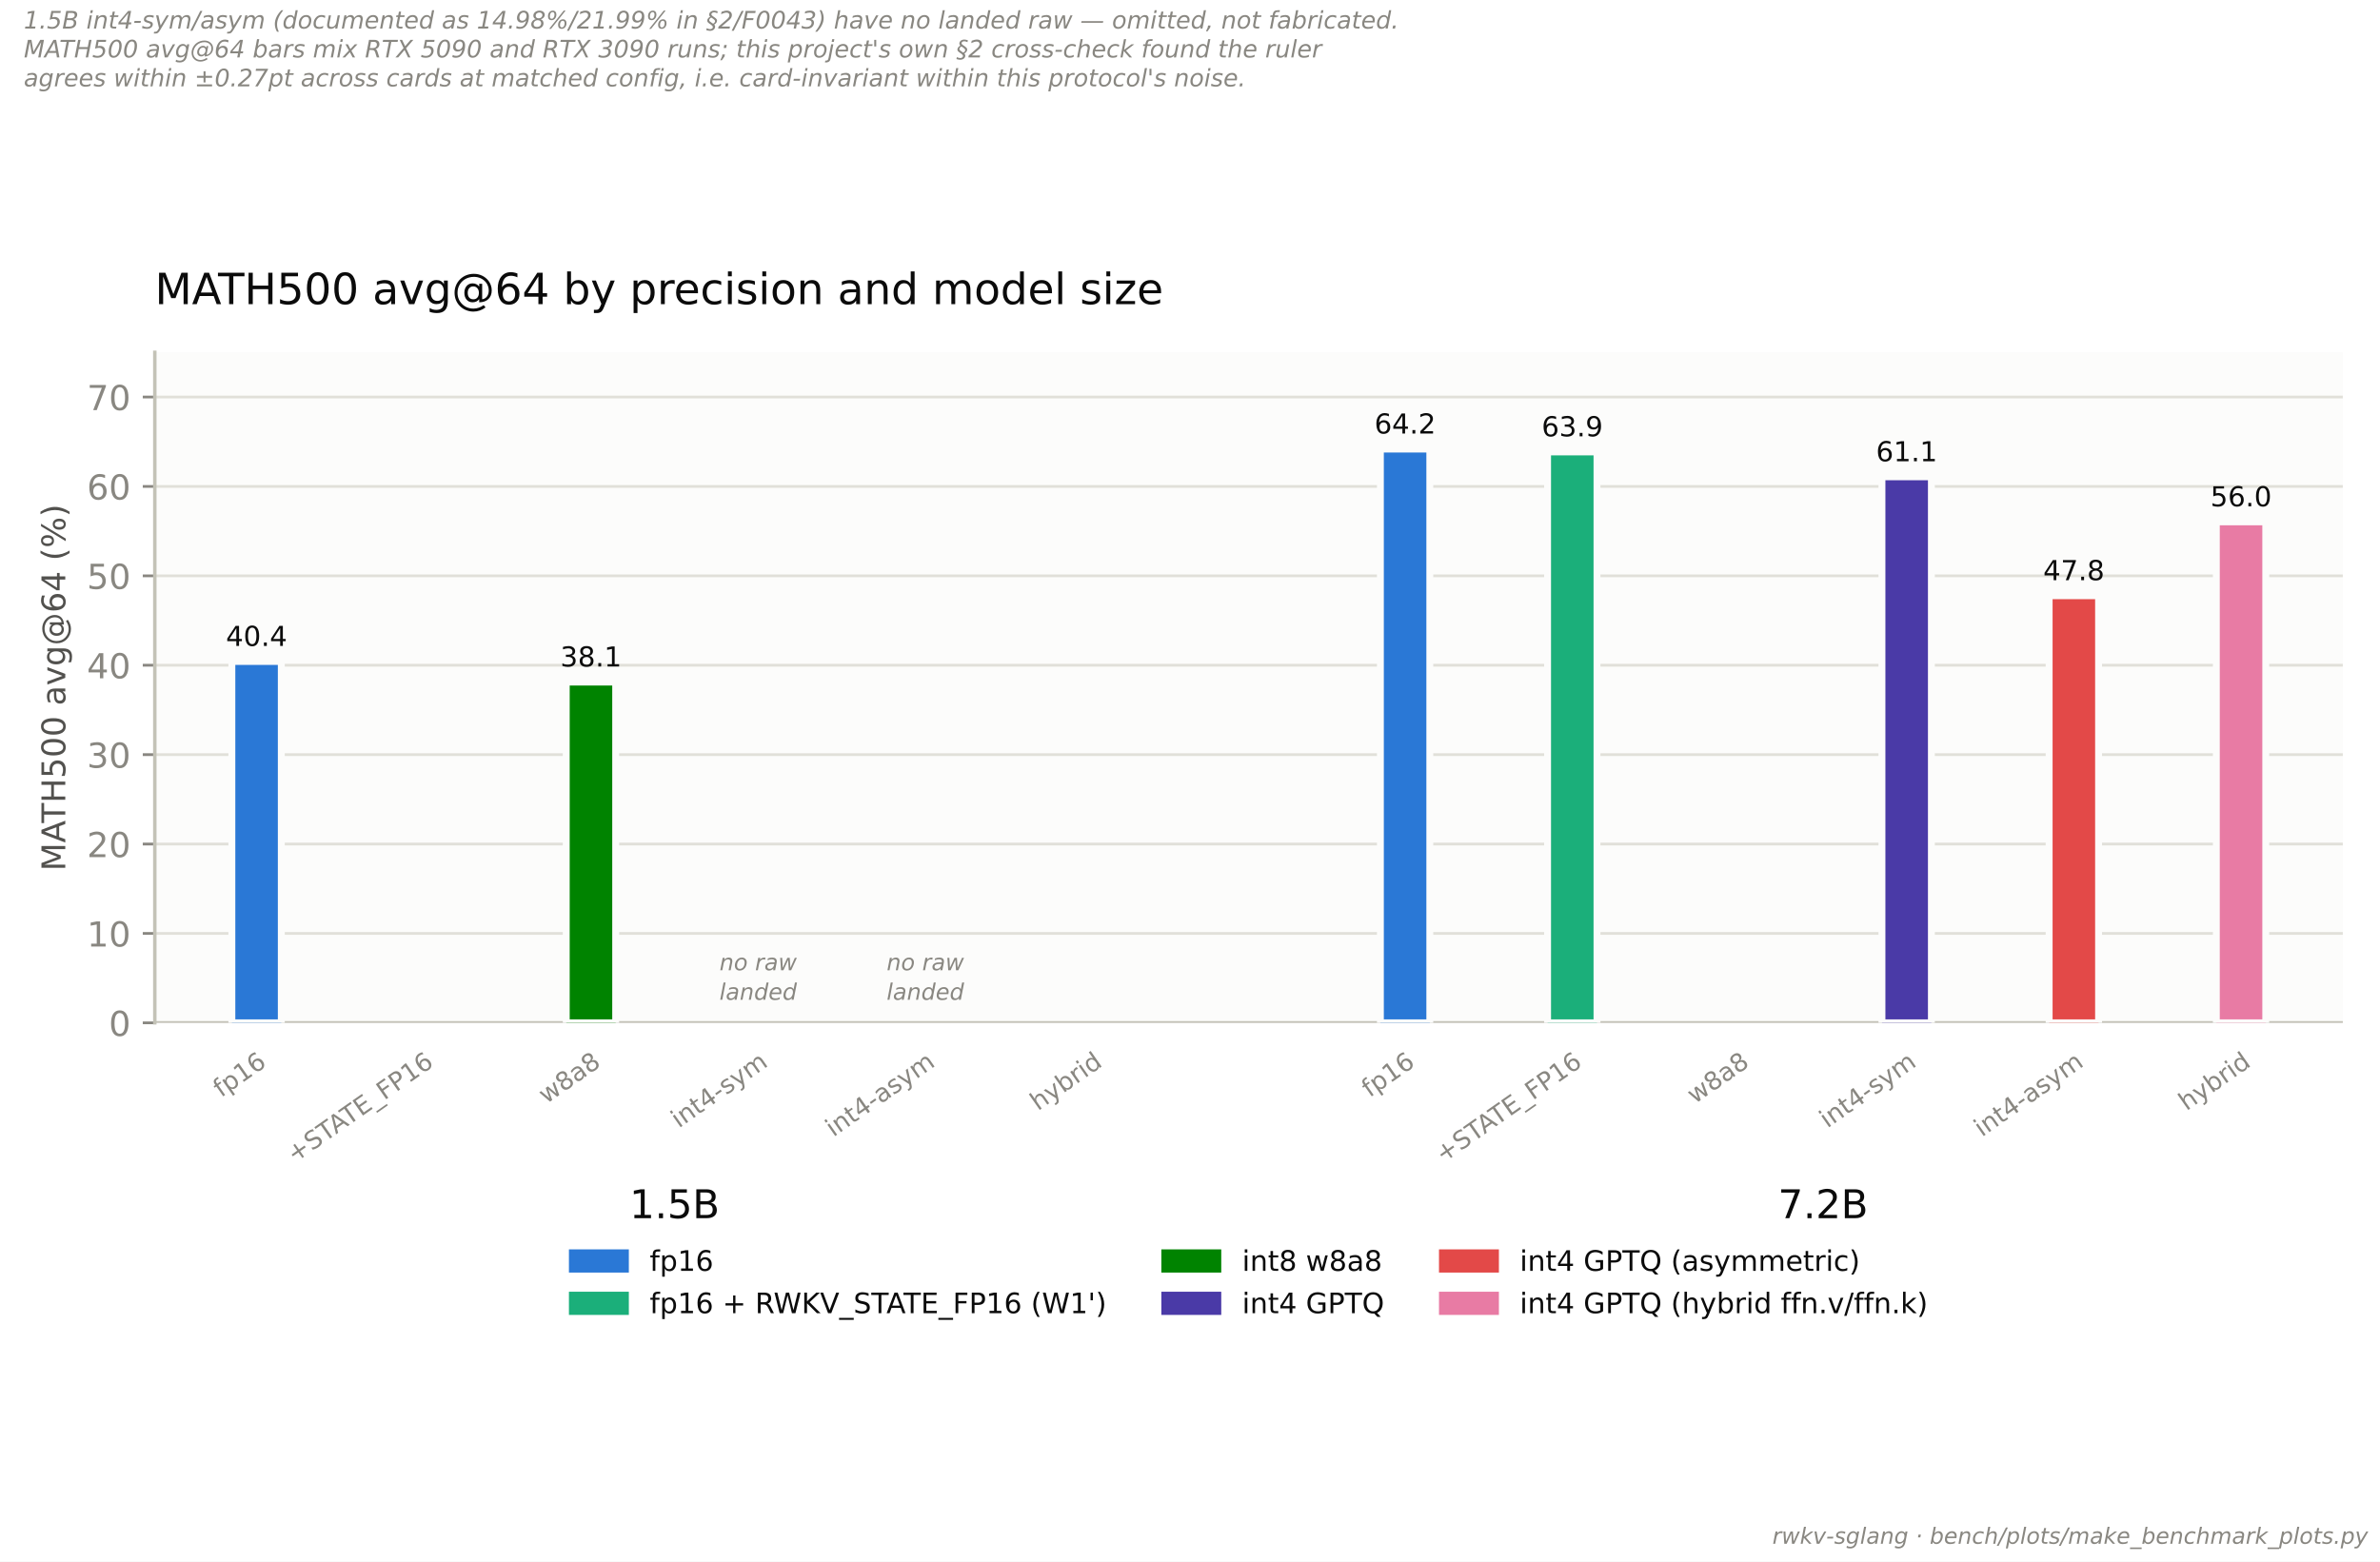
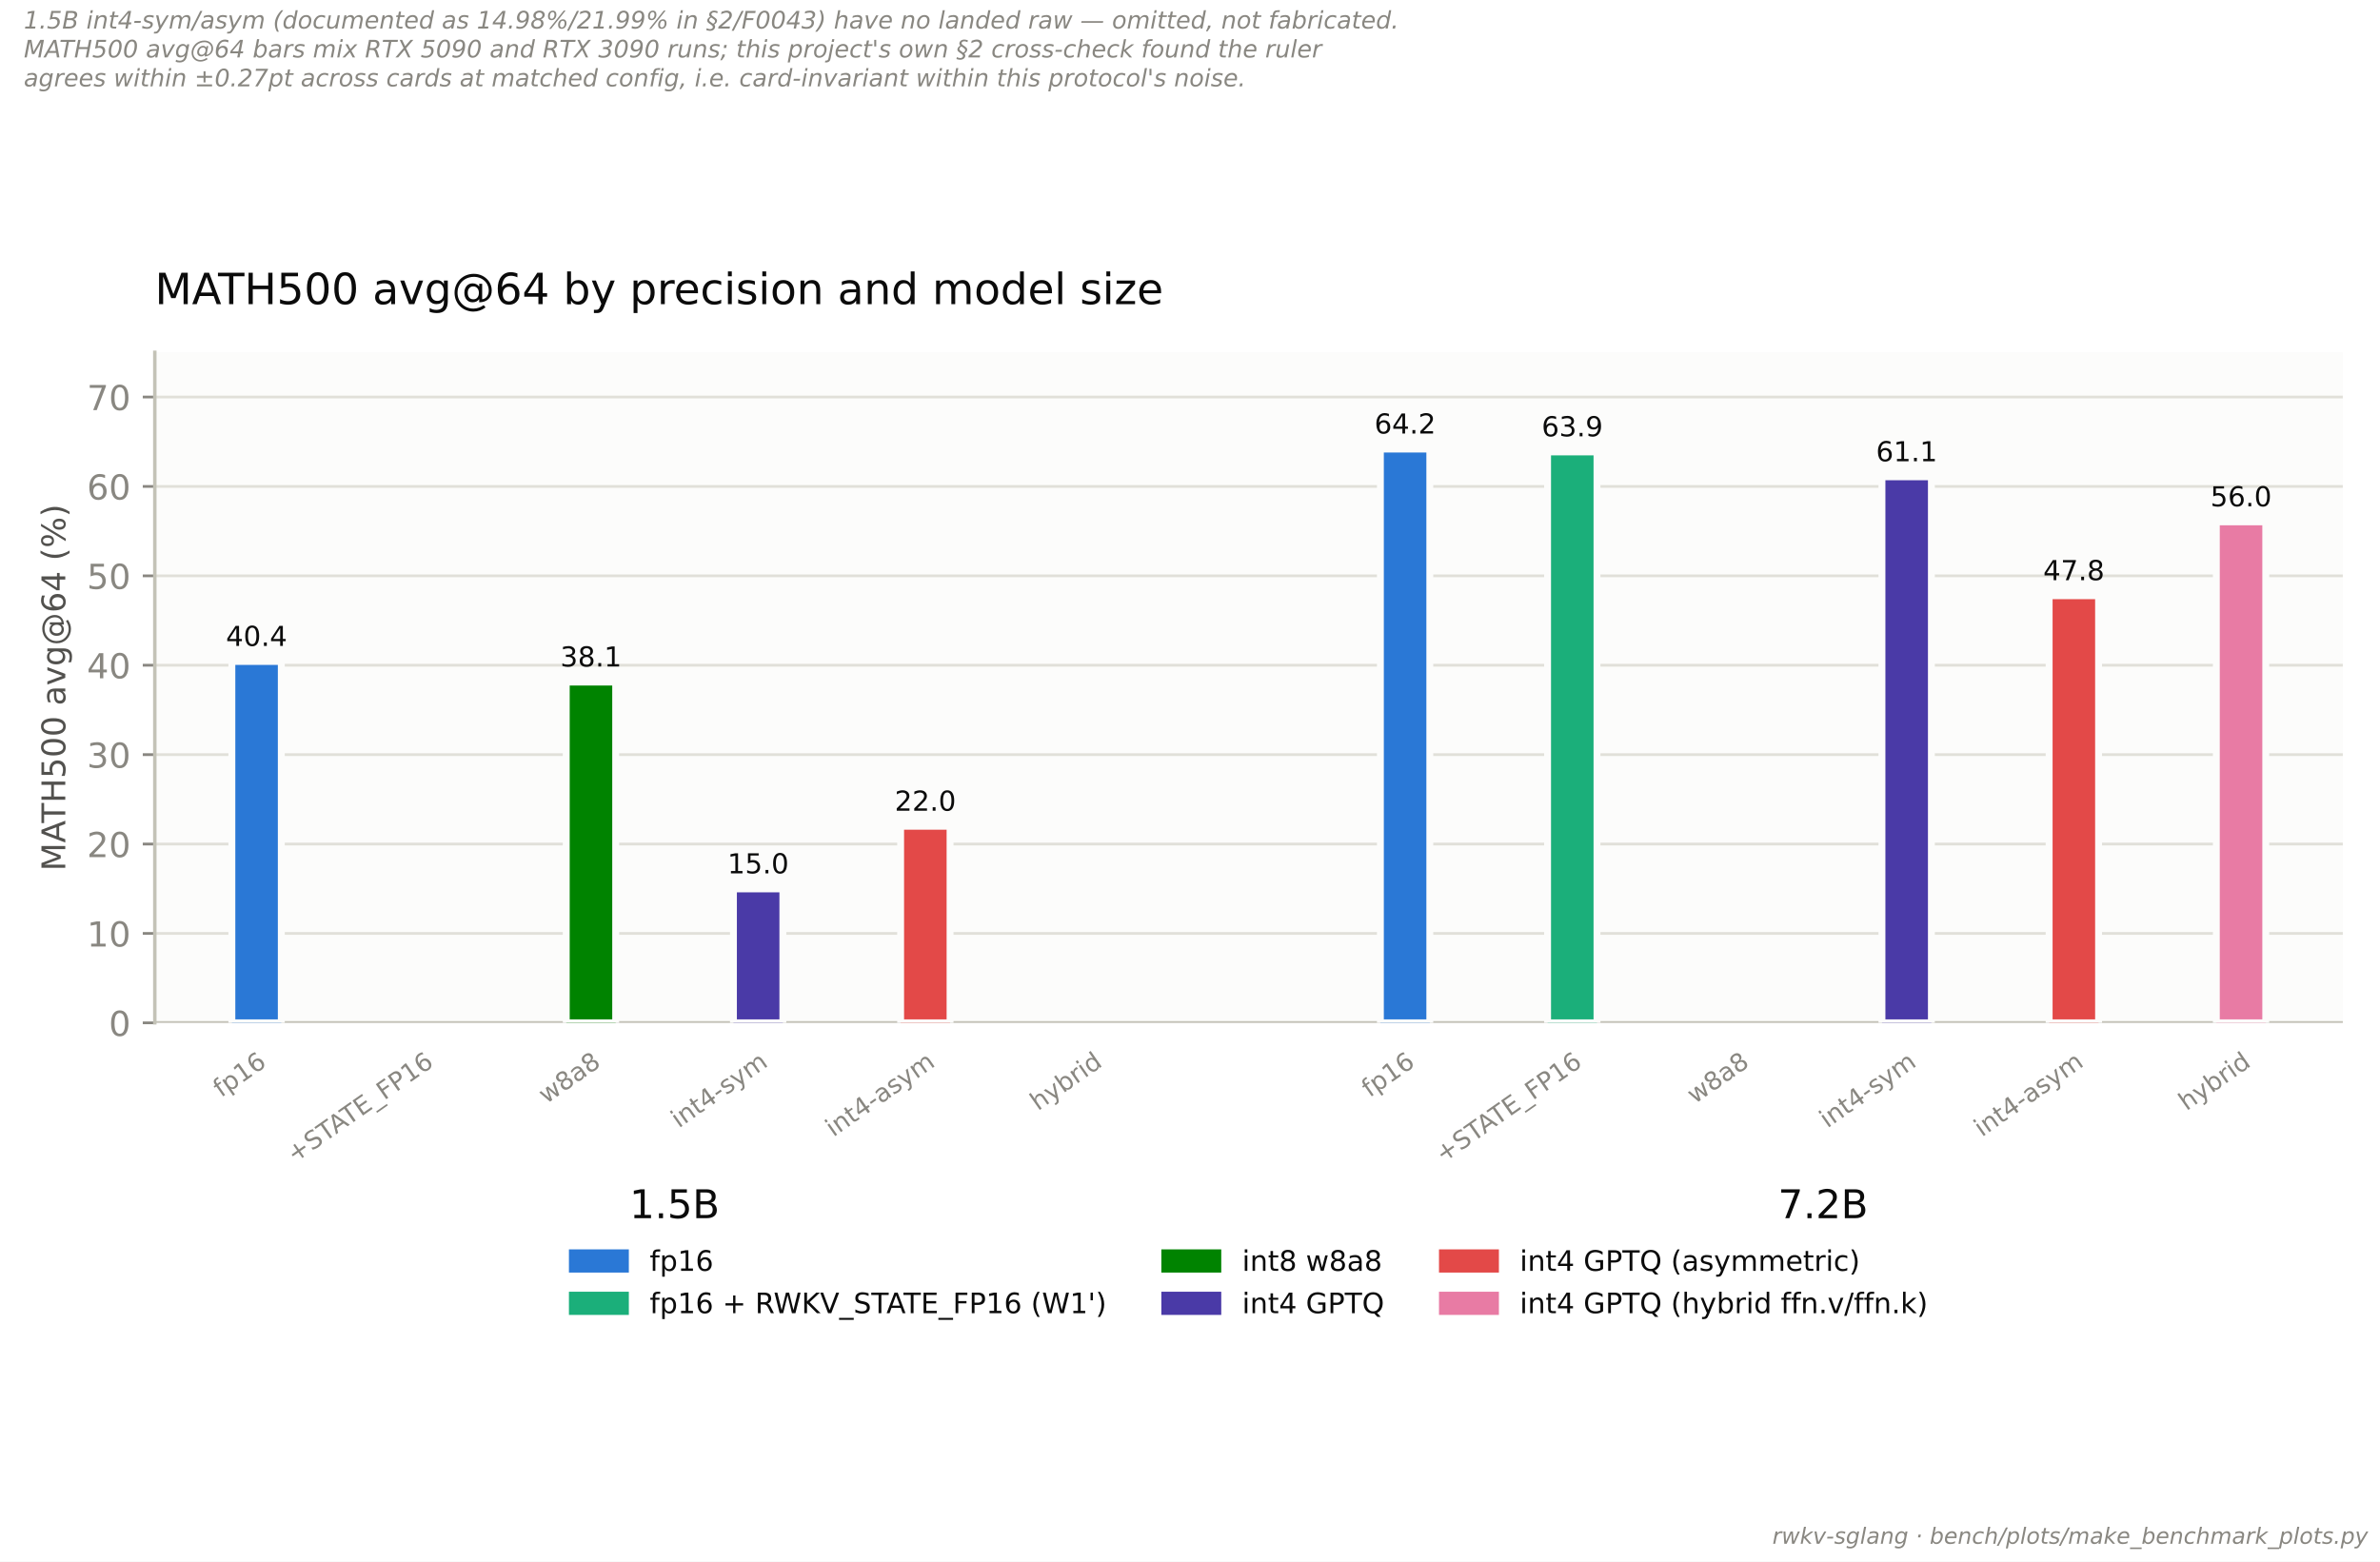
<svg xmlns="http://www.w3.org/2000/svg" xmlns:xlink="http://www.w3.org/1999/xlink" width="691.2pt" height="453.6pt" viewBox="0 0 691.2 453.6" version="1.1">
  <defs>
    <style type="text/css">*{stroke-linejoin: round; stroke-linecap: butt}</style>
  </defs>
  <g id="figure_1">
    <g id="patch_1">
      <path d="M 0 453.6  L 691.2 453.6  L 691.2 0  L 0 0  z " style="fill: #ffffff" />
    </g>
    <g id="axes_1">
      <g id="patch_2">
        <path d="M 44.962 297.096  L 680.4 297.096  L 680.4 102.337  L 44.962 102.337  z " style="fill: #fcfcfb" />
      </g>
      <g id="matplotlib.axis_1">
        <g id="xtick_1">
          <g id="line2d_1" />
          <g id="text_1">
            <text style="font-size: 11.5px; font-family: 'DejaVu Sans', 'Arial', 'Helvetica', sans-serif; text-anchor: middle; fill: #0b0b0b" x="195.905" y="353.834" transform="rotate(-0 195.9051 353.8338)">1.5B</text>
          </g>
        </g>
        <g id="xtick_2">
          <g id="line2d_2" />
          <g id="text_2">
            <text style="font-size: 11.5px; font-family: 'DejaVu Sans', 'Arial', 'Helvetica', sans-serif; text-anchor: middle; fill: #0b0b0b" x="529.457" y="353.834" transform="rotate(-0 529.4571 353.8338)">7.2B</text>
          </g>
        </g>
      </g>
      <g id="matplotlib.axis_2">
        <g id="ytick_1">
          <g id="line2d_3">
            <path d="M 44.962 297.096  L 680.4 297.096  " clip-path="url(#p4d78c05c71)" style="fill: none; stroke: #e1e0d9; stroke-width: 0.8; stroke-linecap: square" />
          </g>
          <g id="line2d_4">
            <defs>
              <path id="m2408b4e9f9" d="M 0 0  L -3.5 0  " style="stroke: #898781; stroke-width: 0.8" />
            </defs>
            <g>
              <use xlink:href="#m2408b4e9f9" x="44.962" y="297.096" style="fill: #898781; stroke: #898781; stroke-width: 0.8" />
            </g>
          </g>
          <g id="text_3">
            <text style="font-size: 10px; font-family: 'DejaVu Sans', 'Arial', 'Helvetica', sans-serif; text-anchor: end; fill: #898781" x="37.962" y="300.895" transform="rotate(-0 37.96223 300.8953)">0</text>
          </g>
        </g>
        <g id="ytick_2">
          <g id="line2d_5">
            <path d="M 44.962 271.129  L 680.4 271.129  " clip-path="url(#p4d78c05c71)" style="fill: none; stroke: #e1e0d9; stroke-width: 0.8; stroke-linecap: square" />
          </g>
          <g id="line2d_6">
            <g>
              <use xlink:href="#m2408b4e9f9" x="44.962" y="271.129" style="fill: #898781; stroke: #898781; stroke-width: 0.8" />
            </g>
          </g>
          <g id="text_4">
            <text style="font-size: 10px; font-family: 'DejaVu Sans', 'Arial', 'Helvetica', sans-serif; text-anchor: end; fill: #898781" x="37.962" y="274.927" transform="rotate(-0 37.96223 274.9274)">10</text>
          </g>
        </g>
        <g id="ytick_3">
          <g id="line2d_7">
            <path d="M 44.962 245.161  L 680.4 245.161  " clip-path="url(#p4d78c05c71)" style="fill: none; stroke: #e1e0d9; stroke-width: 0.8; stroke-linecap: square" />
          </g>
          <g id="line2d_8">
            <g>
              <use xlink:href="#m2408b4e9f9" x="44.962" y="245.161" style="fill: #898781; stroke: #898781; stroke-width: 0.8" />
            </g>
          </g>
          <g id="text_5">
            <text style="font-size: 10px; font-family: 'DejaVu Sans', 'Arial', 'Helvetica', sans-serif; text-anchor: end; fill: #898781" x="37.962" y="248.959" transform="rotate(-0 37.96223 248.9595)">20</text>
          </g>
        </g>
        <g id="ytick_4">
          <g id="line2d_9">
            <path d="M 44.962 219.193  L 680.4 219.193  " clip-path="url(#p4d78c05c71)" style="fill: none; stroke: #e1e0d9; stroke-width: 0.8; stroke-linecap: square" />
          </g>
          <g id="line2d_10">
            <g>
              <use xlink:href="#m2408b4e9f9" x="44.962" y="219.193" style="fill: #898781; stroke: #898781; stroke-width: 0.8" />
            </g>
          </g>
          <g id="text_6">
            <text style="font-size: 10px; font-family: 'DejaVu Sans', 'Arial', 'Helvetica', sans-serif; text-anchor: end; fill: #898781" x="37.962" y="222.992" transform="rotate(-0 37.96223 222.9915)">30</text>
          </g>
        </g>
        <g id="ytick_5">
          <g id="line2d_11">
            <path d="M 44.962 193.225  L 680.4 193.225  " clip-path="url(#p4d78c05c71)" style="fill: none; stroke: #e1e0d9; stroke-width: 0.8; stroke-linecap: square" />
          </g>
          <g id="line2d_12">
            <g>
              <use xlink:href="#m2408b4e9f9" x="44.962" y="193.225" style="fill: #898781; stroke: #898781; stroke-width: 0.8" />
            </g>
          </g>
          <g id="text_7">
            <text style="font-size: 10px; font-family: 'DejaVu Sans', 'Arial', 'Helvetica', sans-serif; text-anchor: end; fill: #898781" x="37.962" y="197.024" transform="rotate(-0 37.96223 197.0236)">40</text>
          </g>
        </g>
        <g id="ytick_6">
          <g id="line2d_13">
            <path d="M 44.962 167.257  L 680.4 167.257  " clip-path="url(#p4d78c05c71)" style="fill: none; stroke: #e1e0d9; stroke-width: 0.8; stroke-linecap: square" />
          </g>
          <g id="line2d_14">
            <g>
              <use xlink:href="#m2408b4e9f9" x="44.962" y="167.257" style="fill: #898781; stroke: #898781; stroke-width: 0.8" />
            </g>
          </g>
          <g id="text_8">
            <text style="font-size: 10px; font-family: 'DejaVu Sans', 'Arial', 'Helvetica', sans-serif; text-anchor: end; fill: #898781" x="37.962" y="171.056" transform="rotate(-0 37.96223 171.0557)">50</text>
          </g>
        </g>
        <g id="ytick_7">
          <g id="line2d_15">
            <path d="M 44.962 141.289  L 680.4 141.289  " clip-path="url(#p4d78c05c71)" style="fill: none; stroke: #e1e0d9; stroke-width: 0.8; stroke-linecap: square" />
          </g>
          <g id="line2d_16">
            <g>
              <use xlink:href="#m2408b4e9f9" x="44.962" y="141.289" style="fill: #898781; stroke: #898781; stroke-width: 0.8" />
            </g>
          </g>
          <g id="text_9">
            <text style="font-size: 10px; font-family: 'DejaVu Sans', 'Arial', 'Helvetica', sans-serif; text-anchor: end; fill: #898781" x="37.962" y="145.088" transform="rotate(-0 37.96223 145.0878)">60</text>
          </g>
        </g>
        <g id="ytick_8">
          <g id="line2d_17">
            <path d="M 44.962 115.321  L 680.4 115.321  " clip-path="url(#p4d78c05c71)" style="fill: none; stroke: #e1e0d9; stroke-width: 0.8; stroke-linecap: square" />
          </g>
          <g id="line2d_18">
            <g>
              <use xlink:href="#m2408b4e9f9" x="44.962" y="115.321" style="fill: #898781; stroke: #898781; stroke-width: 0.8" />
            </g>
          </g>
          <g id="text_10">
            <text style="font-size: 10px; font-family: 'DejaVu Sans', 'Arial', 'Helvetica', sans-serif; text-anchor: end; fill: #898781" x="37.962" y="119.12" transform="rotate(-0 37.96223 119.1199)">70</text>
          </g>
        </g>
        <g id="text_11">
          <text style="font-size: 9.5px; font-family: 'DejaVu Sans', 'Arial', 'Helvetica', sans-serif; text-anchor: middle; fill: #52514e" x="18.955" y="199.717" transform="rotate(-90 18.955 199.7168)">MATH500 avg@64 (%)</text>
        </g>
      </g>
      <g id="line2d_19">
        <path d="M 44.962 297.096  L 680.4 297.096  " clip-path="url(#p4d78c05c71)" style="fill: none; stroke: #c3c2b7; stroke-linecap: square" />
      </g>
      <g id="patch_3">
        <path d="M 44.962 297.096  L 44.962 102.337  " style="fill: none; stroke: #c3c2b7; stroke-linejoin: miter; stroke-linecap: square" />
      </g>
      <g id="patch_4">
        <path d="M 67.34 297.096  L 81.695 297.096  L 81.695 192.137  L 67.34 192.137  z " clip-path="url(#p4d78c05c71)" style="fill: #2a78d6; stroke: #fcfcfb; stroke-width: 2; stroke-linejoin: miter" />
      </g>
      <g id="text_12">
        <text style="font-size: 8px; font-family: 'DejaVu Sans', 'Arial', 'Helvetica', sans-serif; text-anchor: middle; fill: #0b0b0b" x="74.517" y="187.619" transform="rotate(-0 74.51747 187.6187)">40.4</text>
      </g>
      <g id="patch_5">
        <path d="M 400.892 297.096  L 415.247 297.096  L 415.247 130.439  L 400.892 130.439  z " clip-path="url(#p4d78c05c71)" style="fill: #2a78d6; stroke: #fcfcfb; stroke-width: 2; stroke-linejoin: miter" />
      </g>
      <g id="text_13">
        <text style="font-size: 8px; font-family: 'DejaVu Sans', 'Arial', 'Helvetica', sans-serif; text-anchor: middle; fill: #0b0b0b" x="408.07" y="125.921" transform="rotate(-0 408.0695 125.9206)">64.2</text>
      </g>
      <g id="patch_6">
        <path d="M 449.447 297.096  L 463.802 297.096  L 463.802 131.259  L 449.447 131.259  z " clip-path="url(#p4d78c05c71)" style="fill: #1baf7a; stroke: #fcfcfb; stroke-width: 2; stroke-linejoin: miter" />
      </g>
      <g id="text_14">
        <text style="font-size: 8px; font-family: 'DejaVu Sans', 'Arial', 'Helvetica', sans-serif; text-anchor: middle; fill: #0b0b0b" x="456.625" y="126.74" transform="rotate(-0 456.6246 126.7402)">63.9</text>
      </g>
      <g id="patch_7">
        <path d="M 164.45 297.096  L 178.805 297.096  L 178.805 198.118  L 164.45 198.118  z " clip-path="url(#p4d78c05c71)" style="fill: #008300; stroke: #fcfcfb; stroke-width: 2; stroke-linejoin: miter" />
      </g>
      <g id="text_15">
        <text style="font-size: 8px; font-family: 'DejaVu Sans', 'Arial', 'Helvetica', sans-serif; text-anchor: middle; fill: #0b0b0b" x="171.628" y="193.599" transform="rotate(-0 171.6276 193.5995)">38.1</text>
      </g>
+       <g id="patch_8">
+         <path d="M 213.005 297.096  L 227.36 297.096  L 227.36 258.193  L 213.005 258.193  z " clip-path="url(#p4d78c05c71)" style="fill: #4a3aa7; stroke: #fcfcfb; stroke-width: 2; stroke-linejoin: miter" />
+       </g>
      <g id="text_16">
-         <text style="font-style: italic; font-size: 6.6px; font-family: 'DejaVu Sans', 'Arial', 'Helvetica', sans-serif; fill: #898781" transform="translate(208.9456 281.824)">no raw</text>
-         <text style="font-style: italic; font-size: 6.6px; font-family: 'DejaVu Sans', 'Arial', 'Helvetica', sans-serif; fill: #898781" transform="translate(208.9317 290.4035)">landed</text>
-       </g>
-       <g id="patch_8">
+         <text style="font-size: 8px; font-family: 'DejaVu Sans', 'Arial', 'Helvetica', sans-serif; text-anchor: middle; fill: #0b0b0b" x="220.183" y="253.675" transform="rotate(-0 220.1826 253.6746)">15.0</text>
+       </g>
+       <g id="patch_9">
        <path d="M 546.557 297.096  L 560.912 297.096  L 560.912 138.497  L 546.557 138.497  z " clip-path="url(#p4d78c05c71)" style="fill: #4a3aa7; stroke: #fcfcfb; stroke-width: 2; stroke-linejoin: miter" />
      </g>
      <g id="text_17">
        <text style="font-size: 8px; font-family: 'DejaVu Sans', 'Arial', 'Helvetica', sans-serif; text-anchor: middle; fill: #0b0b0b" x="553.735" y="133.979" transform="rotate(-0 553.7347 133.9787)">61.1</text>
      </g>
+       <g id="patch_10">
+         <path d="M 261.56 297.096  L 275.915 297.096  L 275.915 240  L 261.56 240  z " clip-path="url(#p4d78c05c71)" style="fill: #e34948; stroke: #fcfcfb; stroke-width: 2; stroke-linejoin: miter" />
+       </g>
      <g id="text_18">
-         <text style="font-style: italic; font-size: 6.6px; font-family: 'DejaVu Sans', 'Arial', 'Helvetica', sans-serif; fill: #898781" transform="translate(257.5006 281.824)">no raw</text>
-         <text style="font-style: italic; font-size: 6.6px; font-family: 'DejaVu Sans', 'Arial', 'Helvetica', sans-serif; fill: #898781" transform="translate(257.4867 290.4035)">landed</text>
-       </g>
-       <g id="patch_9">
+         <text style="font-size: 8px; font-family: 'DejaVu Sans', 'Arial', 'Helvetica', sans-serif; text-anchor: middle; fill: #0b0b0b" x="268.738" y="235.481" transform="rotate(-0 268.7377 235.4808)">22.0</text>
+       </g>
+       <g id="patch_11">
        <path d="M 595.112 297.096  L 609.467 297.096  L 609.467 173.035  L 595.112 173.035  z " clip-path="url(#p4d78c05c71)" style="fill: #e34948; stroke: #fcfcfb; stroke-width: 2; stroke-linejoin: miter" />
      </g>
      <g id="text_19">
        <text style="font-size: 8px; font-family: 'DejaVu Sans', 'Arial', 'Helvetica', sans-serif; text-anchor: middle; fill: #0b0b0b" x="602.29" y="168.516" transform="rotate(-0 602.2897 168.5161)">47.8</text>
      </g>
-       <g id="patch_10">
+       <g id="patch_12">
        <path d="M 643.667 297.096  L 658.022 297.096  L 658.022 151.587  L 643.667 151.587  z " clip-path="url(#p4d78c05c71)" style="fill: #e87ba4; stroke: #fcfcfb; stroke-width: 2; stroke-linejoin: miter" />
      </g>
      <g id="text_20">
        <text style="font-size: 8px; font-family: 'DejaVu Sans', 'Arial', 'Helvetica', sans-serif; text-anchor: middle; fill: #0b0b0b" x="650.845" y="147.068" transform="rotate(-0 650.8448 147.0682)">56.0</text>
      </g>
      <g id="text_21">
        <text style="font-size: 7.3px; font-family: 'DejaVu Sans', 'Arial', 'Helvetica', sans-serif; text-anchor: end; fill: #898781" x="77.699" y="309.431" transform="rotate(-35 77.69902 309.4306)">fp16</text>
      </g>
      <g id="text_22">
        <text style="font-size: 7.3px; font-family: 'DejaVu Sans', 'Arial', 'Helvetica', sans-serif; text-anchor: end; fill: #898781" x="411.251" y="309.431" transform="rotate(-35 411.2511 309.4306)">fp16</text>
      </g>
      <g id="text_23">
        <text style="font-size: 7.3px; font-family: 'DejaVu Sans', 'Arial', 'Helvetica', sans-serif; text-anchor: end; fill: #898781" x="126.254" y="309.43" transform="rotate(-35 126.2537 309.4301)">+STATE_FP16</text>
      </g>
      <g id="text_24">
        <text style="font-size: 7.3px; font-family: 'DejaVu Sans', 'Arial', 'Helvetica', sans-serif; text-anchor: end; fill: #898781" x="459.806" y="309.43" transform="rotate(-35 459.8058 309.4301)">+STATE_FP16</text>
      </g>
      <g id="text_25">
        <text style="font-size: 7.3px; font-family: 'DejaVu Sans', 'Arial', 'Helvetica', sans-serif; text-anchor: end; fill: #898781" x="174.809" y="309.43" transform="rotate(-35 174.8088 309.4301)">w8a8</text>
      </g>
      <g id="text_26">
        <text style="font-size: 7.3px; font-family: 'DejaVu Sans', 'Arial', 'Helvetica', sans-serif; text-anchor: end; fill: #898781" x="508.361" y="309.43" transform="rotate(-35 508.3608 309.4301)">w8a8</text>
      </g>
      <g id="text_27">
        <text style="font-size: 7.3px; font-family: 'DejaVu Sans', 'Arial', 'Helvetica', sans-serif; text-anchor: end; fill: #898781" x="223.364" y="309.431" transform="rotate(-35 223.3642 309.4306)">int4-sym</text>
      </g>
      <g id="text_28">
        <text style="font-size: 7.3px; font-family: 'DejaVu Sans', 'Arial', 'Helvetica', sans-serif; text-anchor: end; fill: #898781" x="556.916" y="309.431" transform="rotate(-35 556.9162 309.4306)">int4-sym</text>
      </g>
      <g id="text_29">
        <text style="font-size: 7.3px; font-family: 'DejaVu Sans', 'Arial', 'Helvetica', sans-serif; text-anchor: end; fill: #898781" x="271.919" y="309.431" transform="rotate(-35 271.9192 309.4306)">int4-asym</text>
      </g>
      <g id="text_30">
        <text style="font-size: 7.3px; font-family: 'DejaVu Sans', 'Arial', 'Helvetica', sans-serif; text-anchor: end; fill: #898781" x="605.471" y="309.431" transform="rotate(-35 605.4713 309.4306)">int4-asym</text>
      </g>
      <g id="text_31">
        <text style="font-size: 7.3px; font-family: 'DejaVu Sans', 'Arial', 'Helvetica', sans-serif; text-anchor: end; fill: #898781" x="320.474" y="309.431" transform="rotate(-35 320.4742 309.4306)">hybrid</text>
      </g>
      <g id="text_32">
        <text style="font-size: 7.3px; font-family: 'DejaVu Sans', 'Arial', 'Helvetica', sans-serif; text-anchor: end; fill: #898781" x="654.026" y="309.431" transform="rotate(-35 654.0263 309.4306)">hybrid</text>
      </g>
      <g id="text_33">
        <text style="font-size: 12.5px; font-family: 'DejaVu Sans', 'Arial', 'Helvetica', sans-serif; text-anchor: start; fill: #0b0b0b" x="44.962" y="88.337" transform="rotate(-0 44.96223 88.33707)">MATH500 avg@64 by precision and model size</text>
      </g>
      <g id="legend_1">
-         <g id="patch_11">
+         <g id="patch_13">
          <path d="M 165.728 369.135  L 182.128 369.135  L 182.128 363.395  L 165.728 363.395  z " style="fill: #2a78d6; stroke: #2a78d6; stroke-linejoin: miter" />
        </g>
        <g id="text_34">
          <text style="font-size: 8.2px; font-family: 'DejaVu Sans', 'Arial', 'Helvetica', sans-serif; text-anchor: start; fill: #0b0b0b" x="188.688" y="369.135" transform="rotate(-0 188.688 369.135)">fp16</text>
        </g>
-         <g id="patch_12">
+         <g id="patch_14">
          <path d="M 165.728 381.436  L 182.128 381.436  L 182.128 375.696  L 165.728 375.696  z " style="fill: #1baf7a; stroke: #1baf7a; stroke-linejoin: miter" />
        </g>
        <g id="text_35">
          <text style="font-size: 8.2px; font-family: 'DejaVu Sans', 'Arial', 'Helvetica', sans-serif; text-anchor: start; fill: #0b0b0b" x="188.688" y="381.436" transform="rotate(-0 188.688 381.4357)">fp16 + RWKV_STATE_FP16 (W1')</text>
        </g>
-         <g id="patch_13">
+         <g id="patch_15">
          <path d="M 337.777 369.135  L 354.177 369.135  L 354.177 363.395  L 337.777 363.395  z " style="fill: #008300; stroke: #008300; stroke-linejoin: miter" />
        </g>
        <g id="text_36">
          <text style="font-size: 8.2px; font-family: 'DejaVu Sans', 'Arial', 'Helvetica', sans-serif; text-anchor: start; fill: #0b0b0b" x="360.737" y="369.135" transform="rotate(-0 360.7368 369.135)">int8 w8a8</text>
        </g>
-         <g id="patch_14">
+         <g id="patch_16">
          <path d="M 337.777 381.436  L 354.177 381.436  L 354.177 375.696  L 337.777 375.696  z " style="fill: #4a3aa7; stroke: #4a3aa7; stroke-linejoin: miter" />
        </g>
        <g id="text_37">
          <text style="font-size: 8.2px; font-family: 'DejaVu Sans', 'Arial', 'Helvetica', sans-serif; text-anchor: start; fill: #0b0b0b" x="360.737" y="381.436" transform="rotate(-0 360.7368 381.4357)">int4 GPTQ</text>
        </g>
-         <g id="patch_15">
+         <g id="patch_17">
          <path d="M 418.411 369.135  L 434.811 369.135  L 434.811 363.395  L 418.411 363.395  z " style="fill: #e34948; stroke: #e34948; stroke-linejoin: miter" />
        </g>
        <g id="text_38">
          <text style="font-size: 8.2px; font-family: 'DejaVu Sans', 'Arial', 'Helvetica', sans-serif; text-anchor: start; fill: #0b0b0b" x="441.371" y="369.135" transform="rotate(-0 441.371 369.135)">int4 GPTQ (asymmetric)</text>
        </g>
-         <g id="patch_16">
+         <g id="patch_18">
          <path d="M 418.411 381.436  L 434.811 381.436  L 434.811 375.696  L 418.411 375.696  z " style="fill: #e87ba4; stroke: #e87ba4; stroke-linejoin: miter" />
        </g>
        <g id="text_39">
          <text style="font-size: 8.2px; font-family: 'DejaVu Sans', 'Arial', 'Helvetica', sans-serif; text-anchor: start; fill: #0b0b0b" x="441.371" y="381.436" transform="rotate(-0 441.371 381.4357)">int4 GPTQ (hybrid ffn.v/ffn.k)</text>
        </g>
      </g>
    </g>
    <g id="text_40">
      <text style="font-style: italic; font-size: 7px; font-family: 'DejaVu Sans', 'Arial', 'Helvetica', sans-serif; fill: #898781" transform="translate(6.912 8.28759)">1.5B int4-sym/asym (documented as 14.98%/21.99% in §2/F0043) have no landed raw — omitted, not fabricated.</text>
      <text style="font-style: italic; font-size: 7px; font-family: 'DejaVu Sans', 'Arial', 'Helvetica', sans-serif; fill: #898781" transform="translate(6.912 16.6895)">MATH500 avg@64 bars mix RTX 5090 and RTX 3090 runs; this project's own §2 cross-check found the ruler</text>
      <text style="font-style: italic; font-size: 7px; font-family: 'DejaVu Sans', 'Arial', 'Helvetica', sans-serif; fill: #898781" transform="translate(6.912 25.09142)">agrees within ±0.27pt across cards at matched config, i.e. card-invariant within this protocol's noise.</text>
    </g>
    <g id="text_41">
      <text style="font-style: italic; font-size: 6.5px; font-family: 'DejaVu Sans', 'Arial', 'Helvetica', sans-serif; text-anchor: end; fill: #898781" x="687.744" y="448.41" transform="rotate(-0 687.744 448.4097)">rwkv-sglang · bench/plots/make_benchmark_plots.py</text>
    </g>
  </g>
  <defs>
    <clipPath id="p4d78c05c71">
      <rect x="44.962" y="102.337" width="635.438" height="194.759" />
    </clipPath>
  </defs>
</svg>
